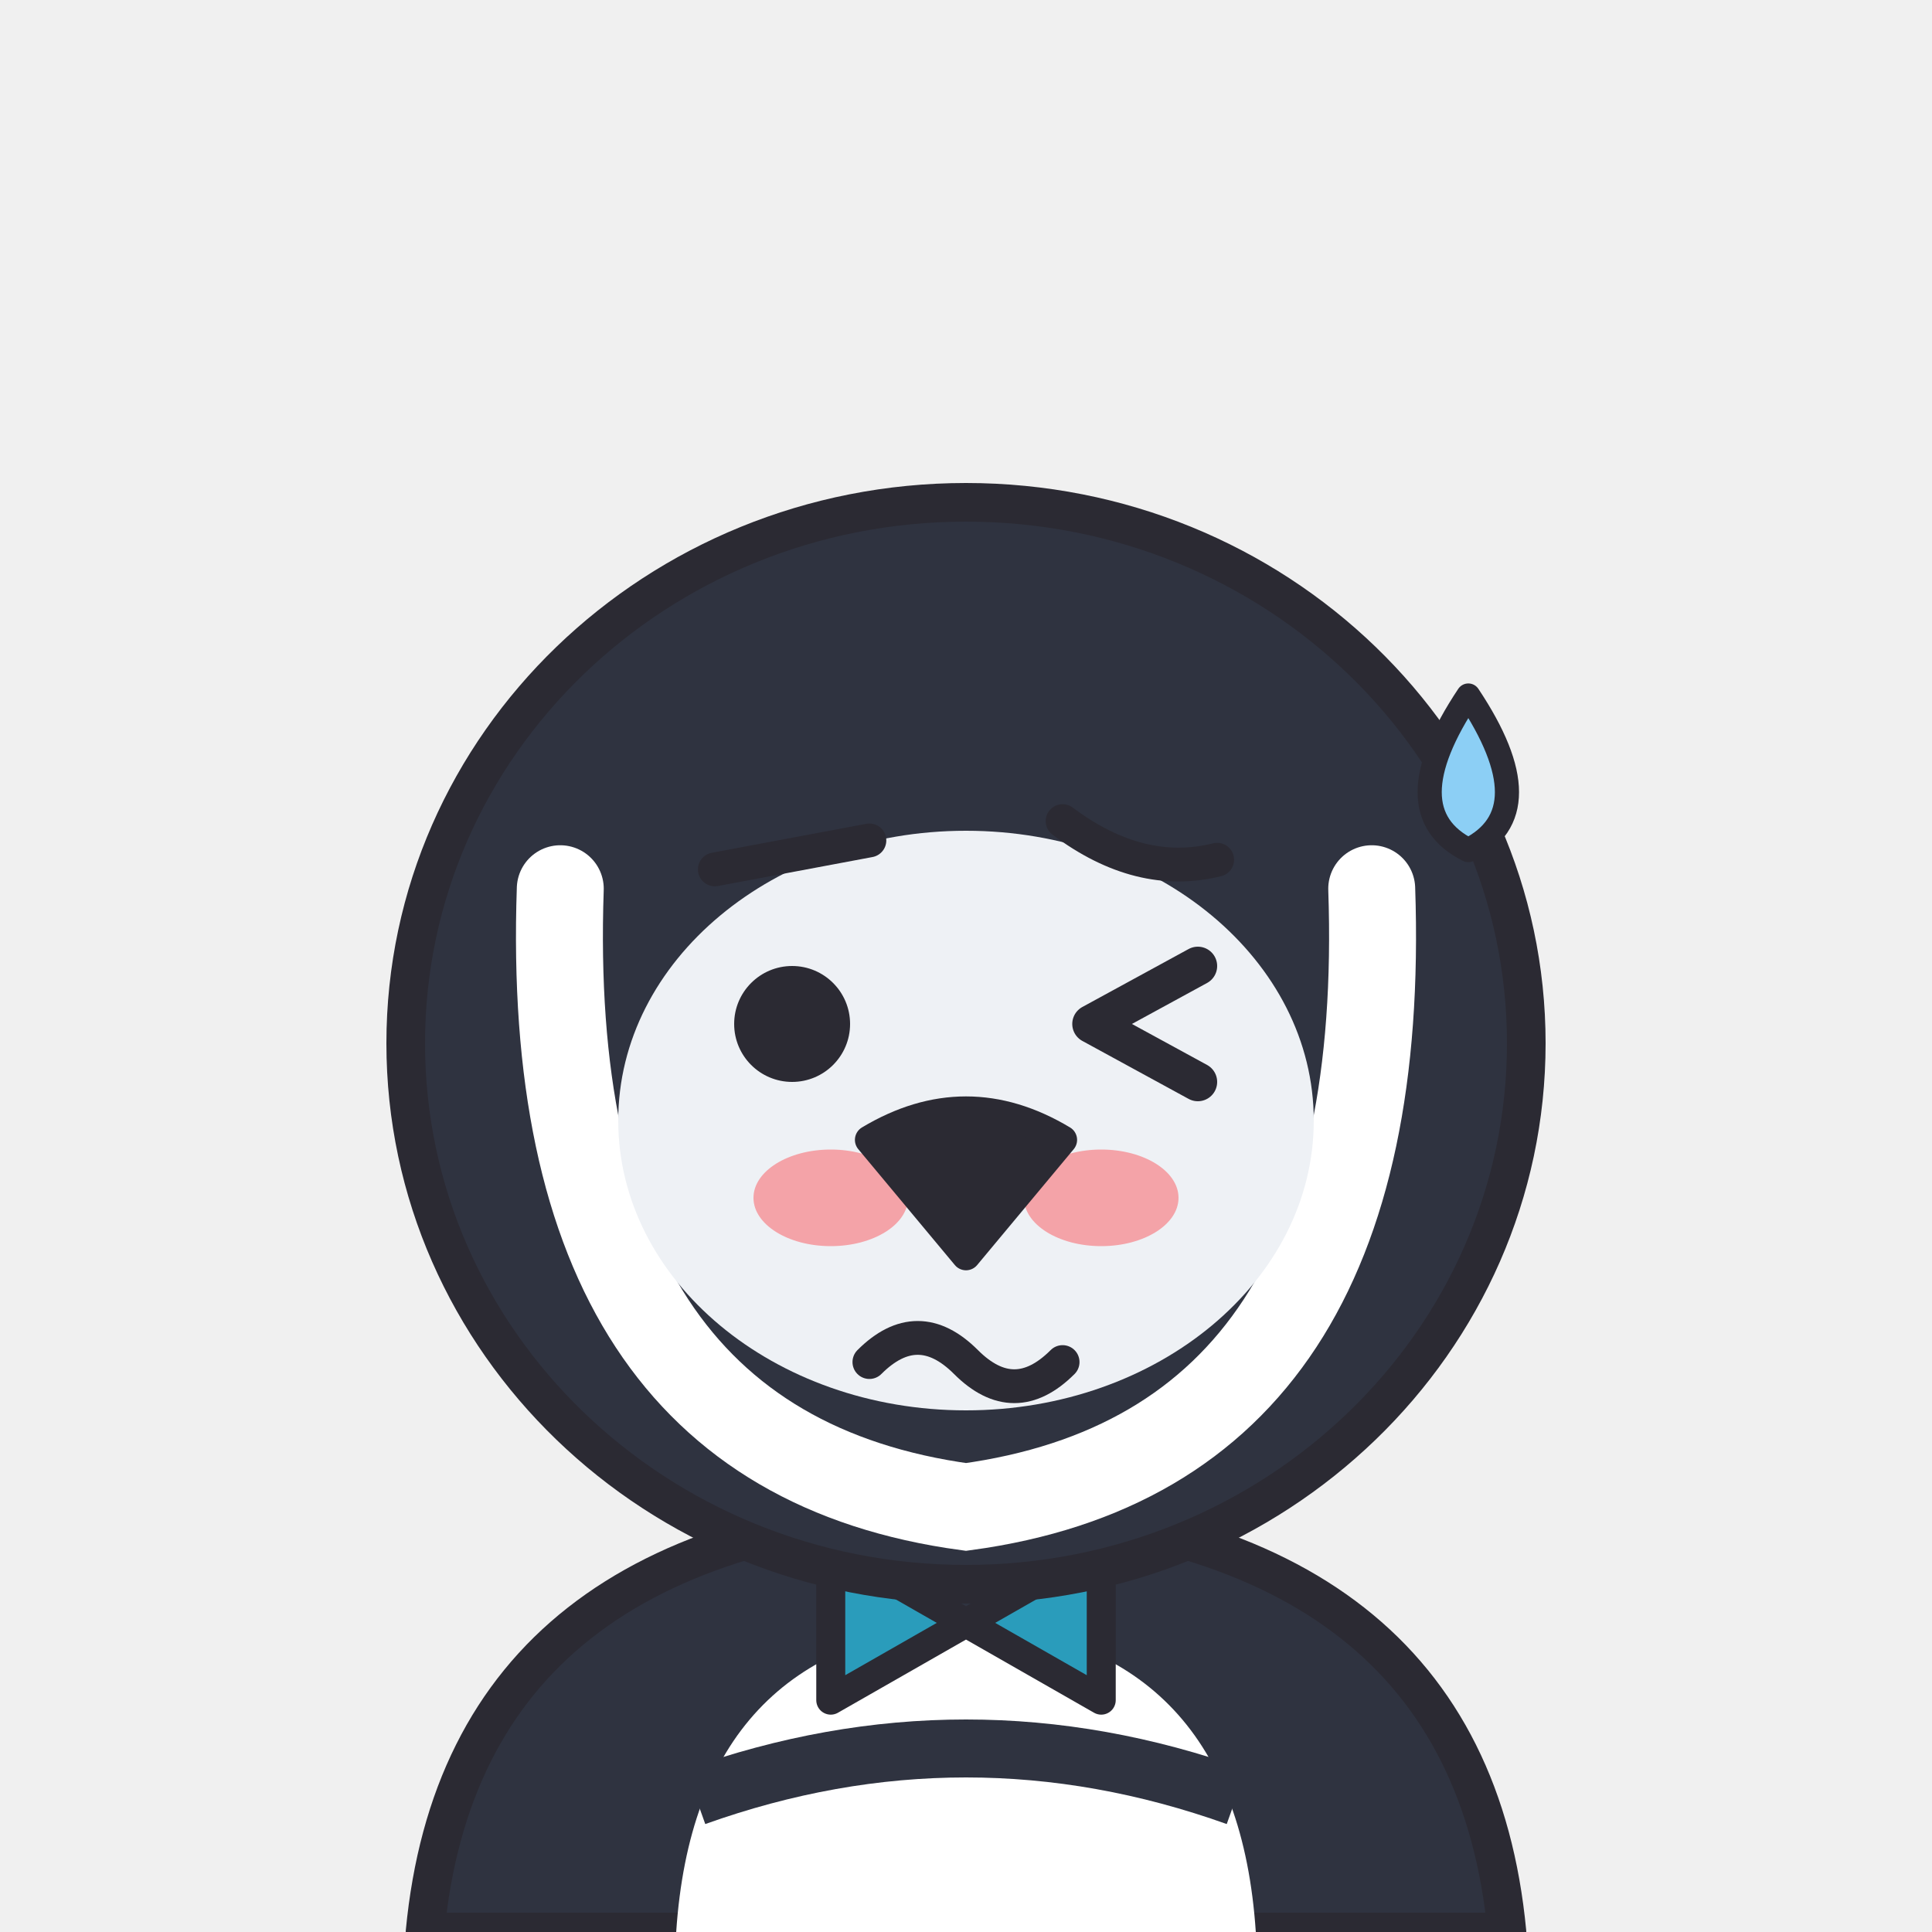
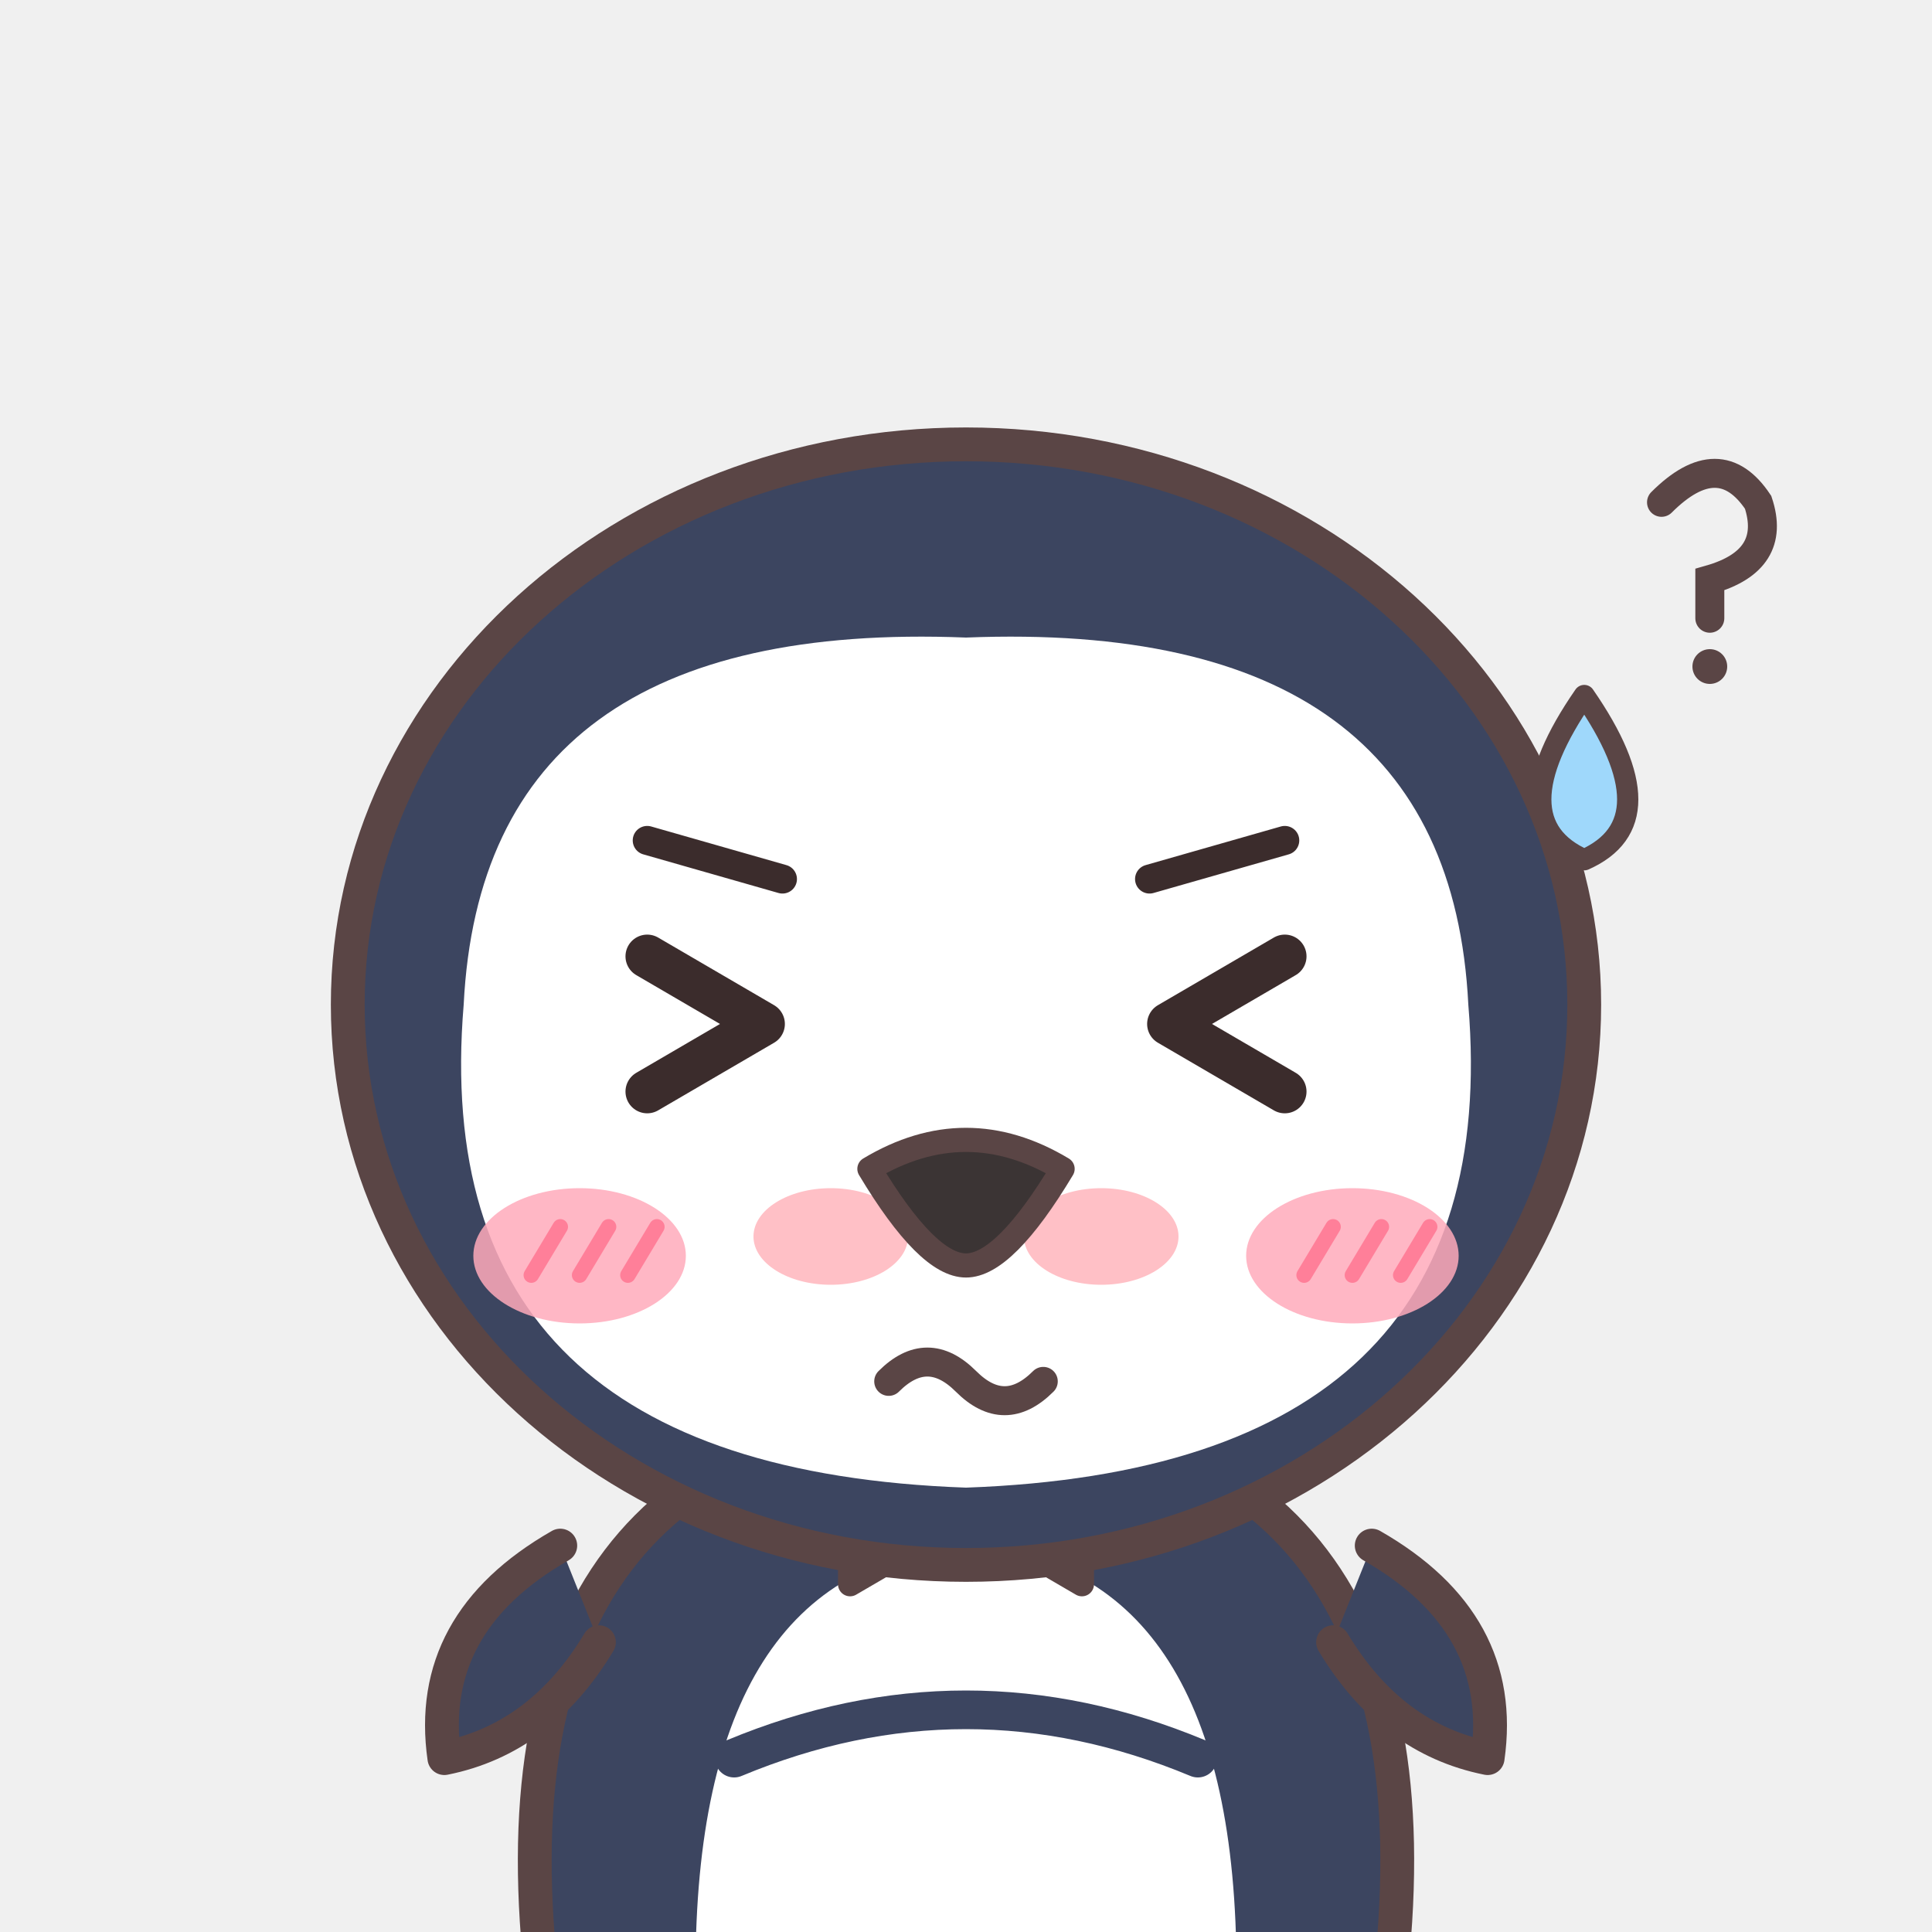
<svg xmlns="http://www.w3.org/2000/svg" viewBox="0 0 200 200" role="img" aria-label="フンボルトペンギン">
-   <path d="M44 200 Q48 158 100 156 Q152 158 156 200 Z" fill="#2f3340" stroke="#2b2a33" stroke-width="4" stroke-linejoin="round" />
-   <path d="M70 200 Q72 170 100 168 Q128 170 130 200 Z" fill="#fff" />
-   <path d="M72 186 Q100 176 128 186" fill="none" stroke="#2f3340" stroke-width="6" />
-   <path d="M86 160 L100 168 L86 176 Z M114 160 L100 168 L114 176 Z" fill="#2a9cbb" stroke="#2b2a33" stroke-width="3" stroke-linejoin="round" />
-   <ellipse cx="100" cy="108" rx="58" ry="56" fill="#2f3340" stroke="#2b2a33" stroke-width="4" stroke-linejoin="round" />
-   <path d="M58 92 Q56 150 100 156 Q144 150 142 92" fill="none" stroke="#fff" stroke-width="9" stroke-linecap="round" />
-   <ellipse cx="100" cy="116" rx="36" ry="30" fill="#eef1f5" />
-   <ellipse cx="86" cy="124" rx="8" ry="5" fill="#f4a3a8" />
-   <ellipse cx="114" cy="124" rx="8" ry="5" fill="#f4a3a8" />
-   <path d="M90 118 Q100 112 110 118 L100 130 Z" fill="#2b2a33" stroke="#2b2a33" stroke-width="3" stroke-linejoin="round" />
-   <path d="M74 90 L90 87" fill="none" stroke="#2b2a33" stroke-width="3.5" stroke-linecap="round" />
-   <path d="M110 85 Q118 91 126 89" fill="none" stroke="#2b2a33" stroke-width="3.5" stroke-linecap="round" />
-   <circle cx="82" cy="106" r="6" fill="#2b2a33" />
-   <path d="M124 100 L113 106 L124 112" fill="none" stroke="#2b2a33" stroke-width="4" stroke-linecap="round" stroke-linejoin="round" />
-   <path d="M90 141 q5 -5 10 0 q5 5 10 0" fill="none" stroke="#2b2a33" stroke-width="3.5" stroke-linecap="round" stroke-linejoin="round" />
-   <path d="M152 72 q-8 12 0 16 q8 -4 0 -16z" fill="#8ccff5" stroke="#2b2a33" stroke-width="2.5" stroke-linejoin="round" />
+   <path d="M56 204 Q50 148 100 146 Q150 148 144 204 Z" fill="#3c4560" stroke="#5a4545" stroke-width="3.5" stroke-linejoin="round" stroke-linecap="round" />
+   <path d="M72 204 Q72 162 100 160 Q128 162 128 204 Z" fill="#fff" />
+   <path d="M76 182 Q100 172 124 182" fill="none" stroke="#3c4560" stroke-width="4" stroke-linecap="round" />
+   <path d="M88 150 L100 157 L88 164 Z M112 150 L100 157 L112 164 Z" fill="#5cc3dd" stroke="#5a4545" stroke-width="2.5" stroke-linejoin="round" stroke-linecap="round" />
+   <circle cx="100" cy="157" r="3.5" fill="#5cc3dd" stroke="#5a4545" stroke-width="2.5" stroke-linejoin="round" stroke-linecap="round" />
+   <path d="M58 160 q-14 8 -12 22 q10 -2 16 -12" fill="#3c4560" stroke="#5a4545" stroke-width="3.5" stroke-linejoin="round" stroke-linecap="round" />
+   <path d="M142 160 q14 8 12 22 q-10 -2 -16 -12" fill="#3c4560" stroke="#5a4545" stroke-width="3.5" stroke-linejoin="round" stroke-linecap="round" />
+   <ellipse cx="100" cy="104" rx="64" ry="58" fill="#3c4560" stroke="#5a4545" stroke-width="3.5" stroke-linejoin="round" stroke-linecap="round" />
+   <path d="M48 104 Q50 64 100 66 Q150 64 152 104 Q156 152 100 154 Q44 152 48 104 Z" fill="#fff" />
+   <ellipse cx="86" cy="128" rx="8" ry="5" fill="#ffc0c6" />
+   <ellipse cx="114" cy="128" rx="8" ry="5" fill="#ffc0c6" />
+   <path d="M90 121 Q100 115 110 121 Q104 131 100 131 Q96 131 90 121 Z" fill="#3b3434" stroke="#5a4545" stroke-width="2.5" stroke-linejoin="round" stroke-linecap="round" />
+   <ellipse cx="60" cy="130" rx="11" ry="7" fill="#ffaabb" opacity="0.85" />
+   <path d="M55 132 l3 -5 M60 132 l3 -5 M65 132 l3 -5" stroke="#ff7f99" stroke-width="1.6" stroke-linecap="round" />
+   <ellipse cx="140" cy="130" rx="11" ry="7" fill="#ffaabb" opacity="0.85" />
+   <path d="M135 132 l3 -5 M140 132 l3 -5 M145 132 l3 -5" stroke="#ff7f99" stroke-width="1.6" stroke-linecap="round" />
+   <path d="M67 87 L81 91" fill="none" stroke="#3b2c2c" stroke-width="3" stroke-linecap="round" />
+   <path d="M119 91 L133 87" fill="none" stroke="#3b2c2c" stroke-width="3" stroke-linecap="round" />
+   <path d="M67 99 L79 106 L67 113" fill="none" stroke="#3b2c2c" stroke-width="4.5" stroke-linecap="round" stroke-linejoin="round" />
+   <path d="M133 99 L121 106 L133 113" fill="none" stroke="#3b2c2c" stroke-width="4.5" stroke-linecap="round" stroke-linejoin="round" />
+   <path d="M92 143 q4 -4 8 0 q4 4 8 0" fill="none" stroke="#5a4545" stroke-width="3" stroke-linecap="round" stroke-linejoin="round" />
+   <path d="M164 72 q-9 13 0 17 q9 -4 0 -17z" fill="#9fd8fb" stroke="#5a4545" stroke-width="2.2" stroke-linejoin="round" />
+   <path d="M172 52 q6 -6 10 0 q2 6 -5 8 v4" fill="none" stroke="#5a4545" stroke-width="3" stroke-linecap="round" />
+   <circle cx="177" cy="69" r="1.8" fill="#5a4545" />
</svg>
